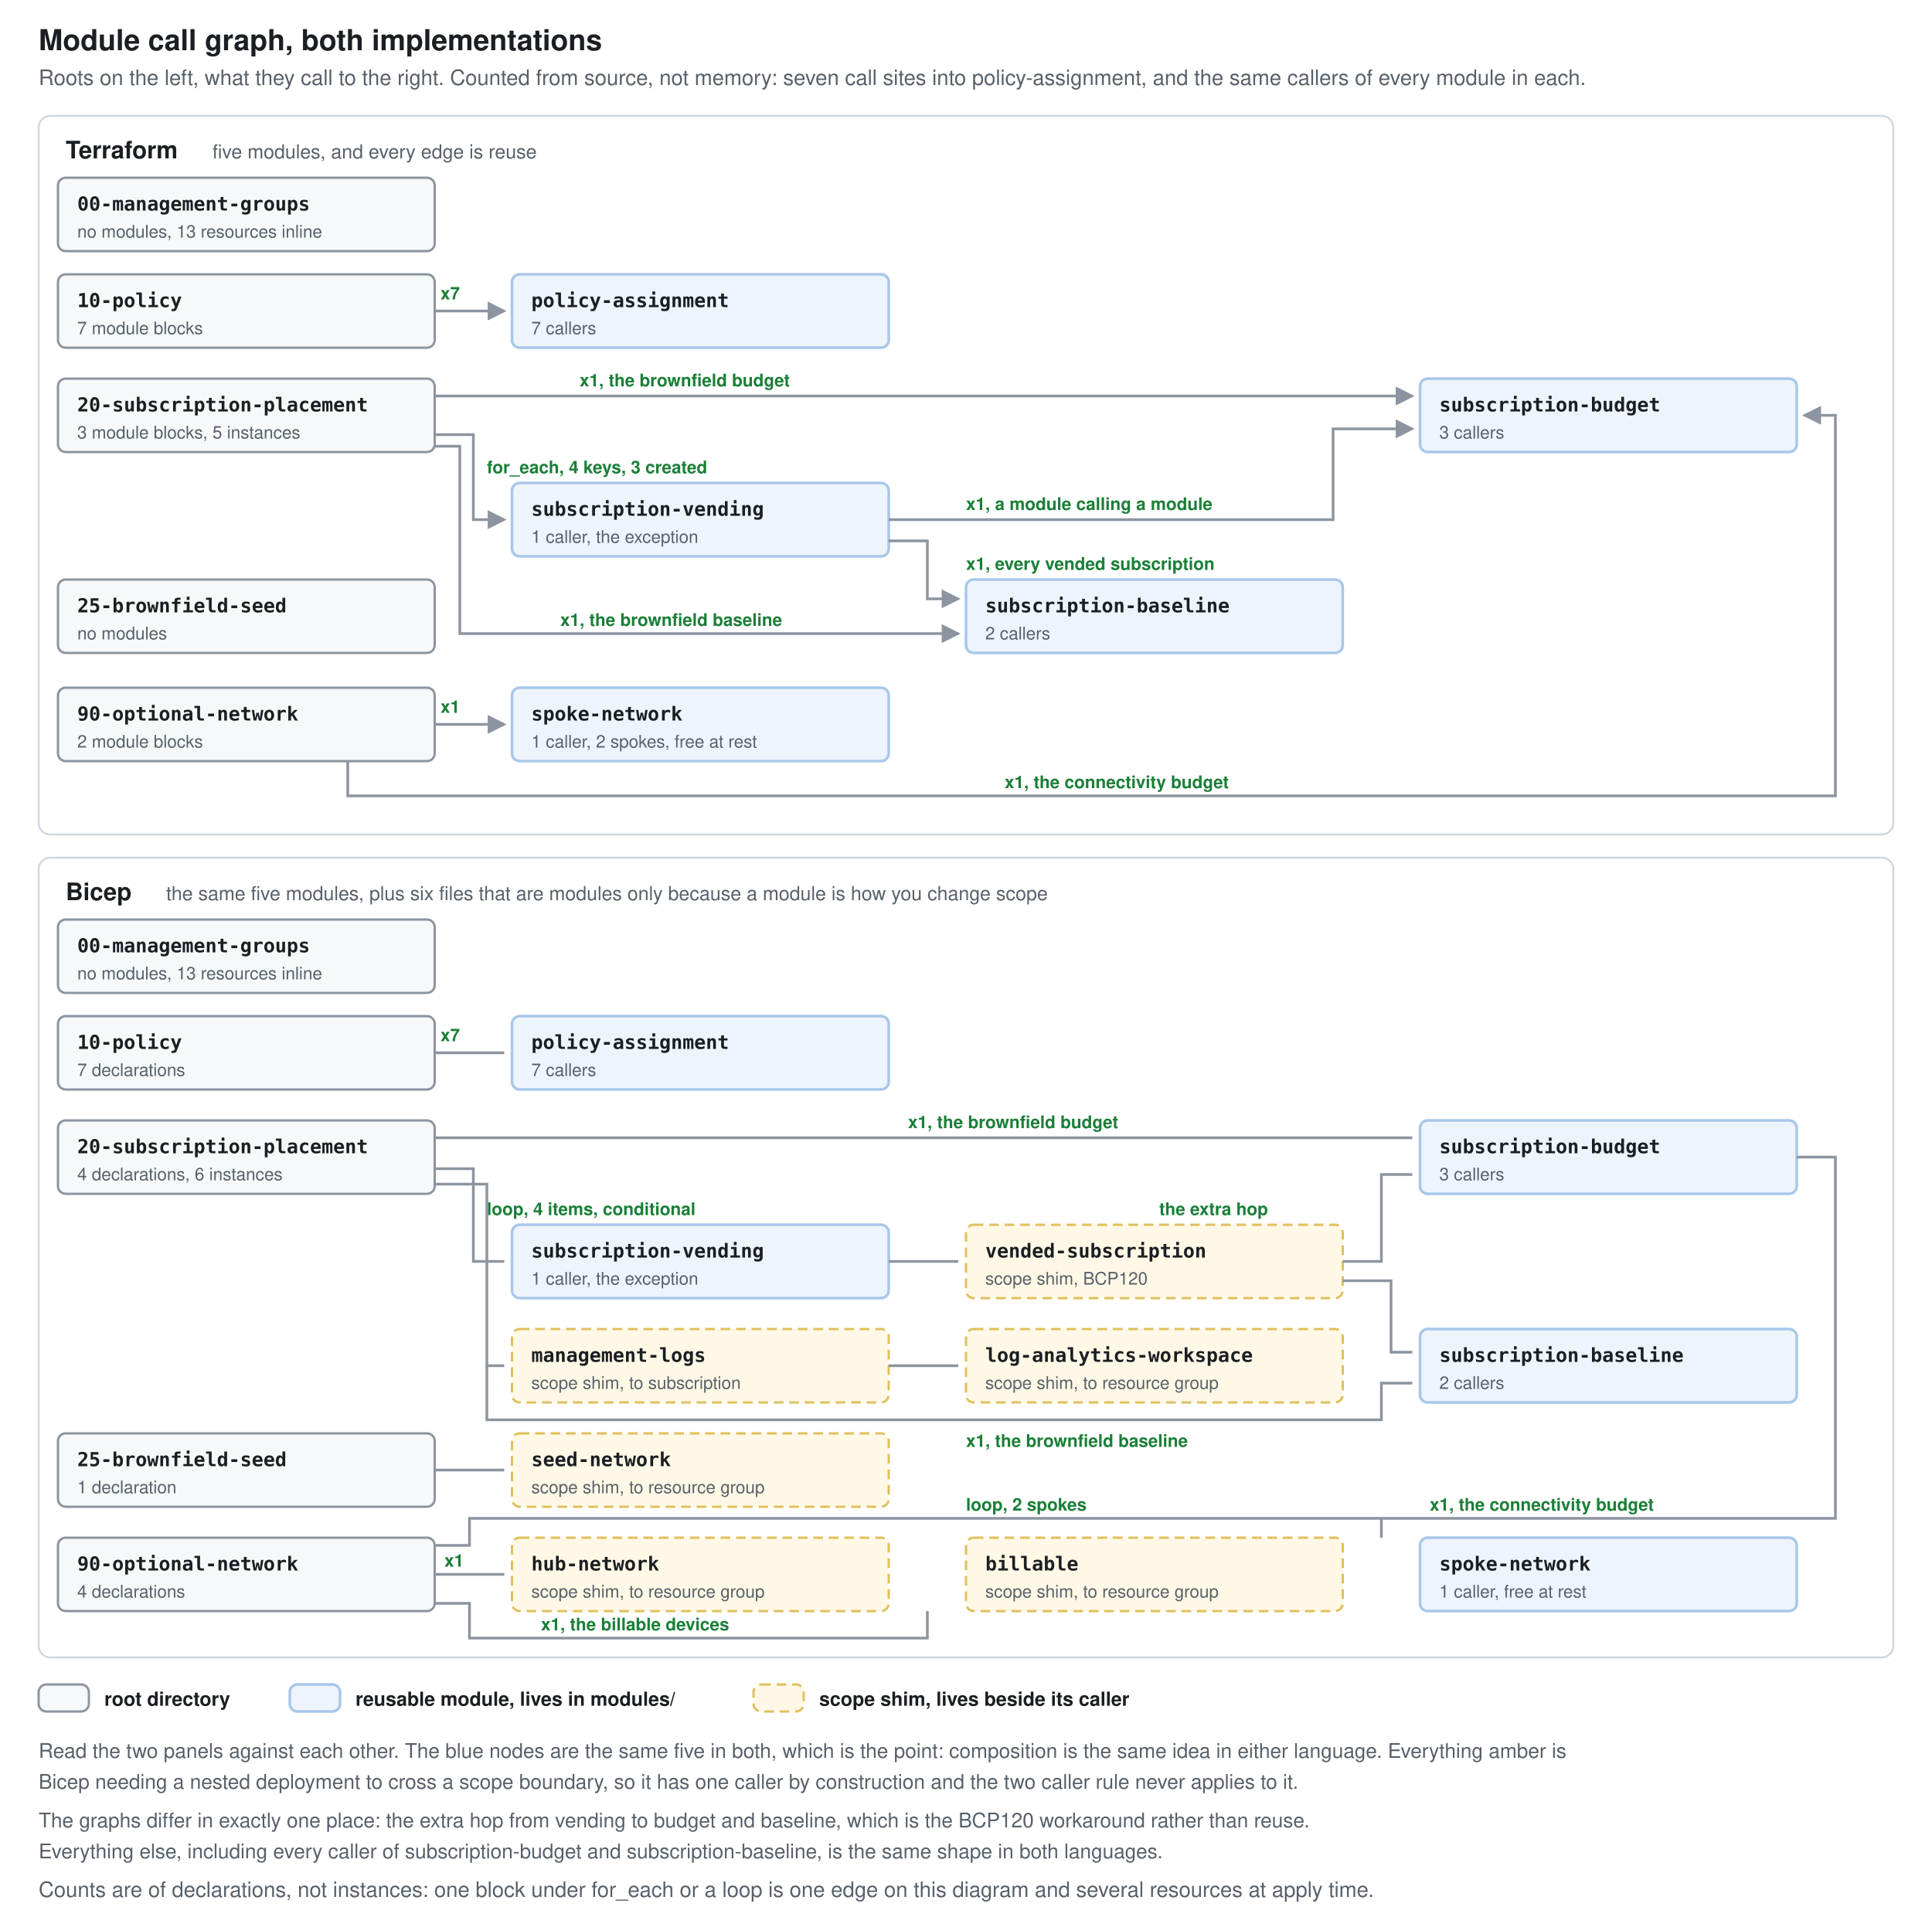
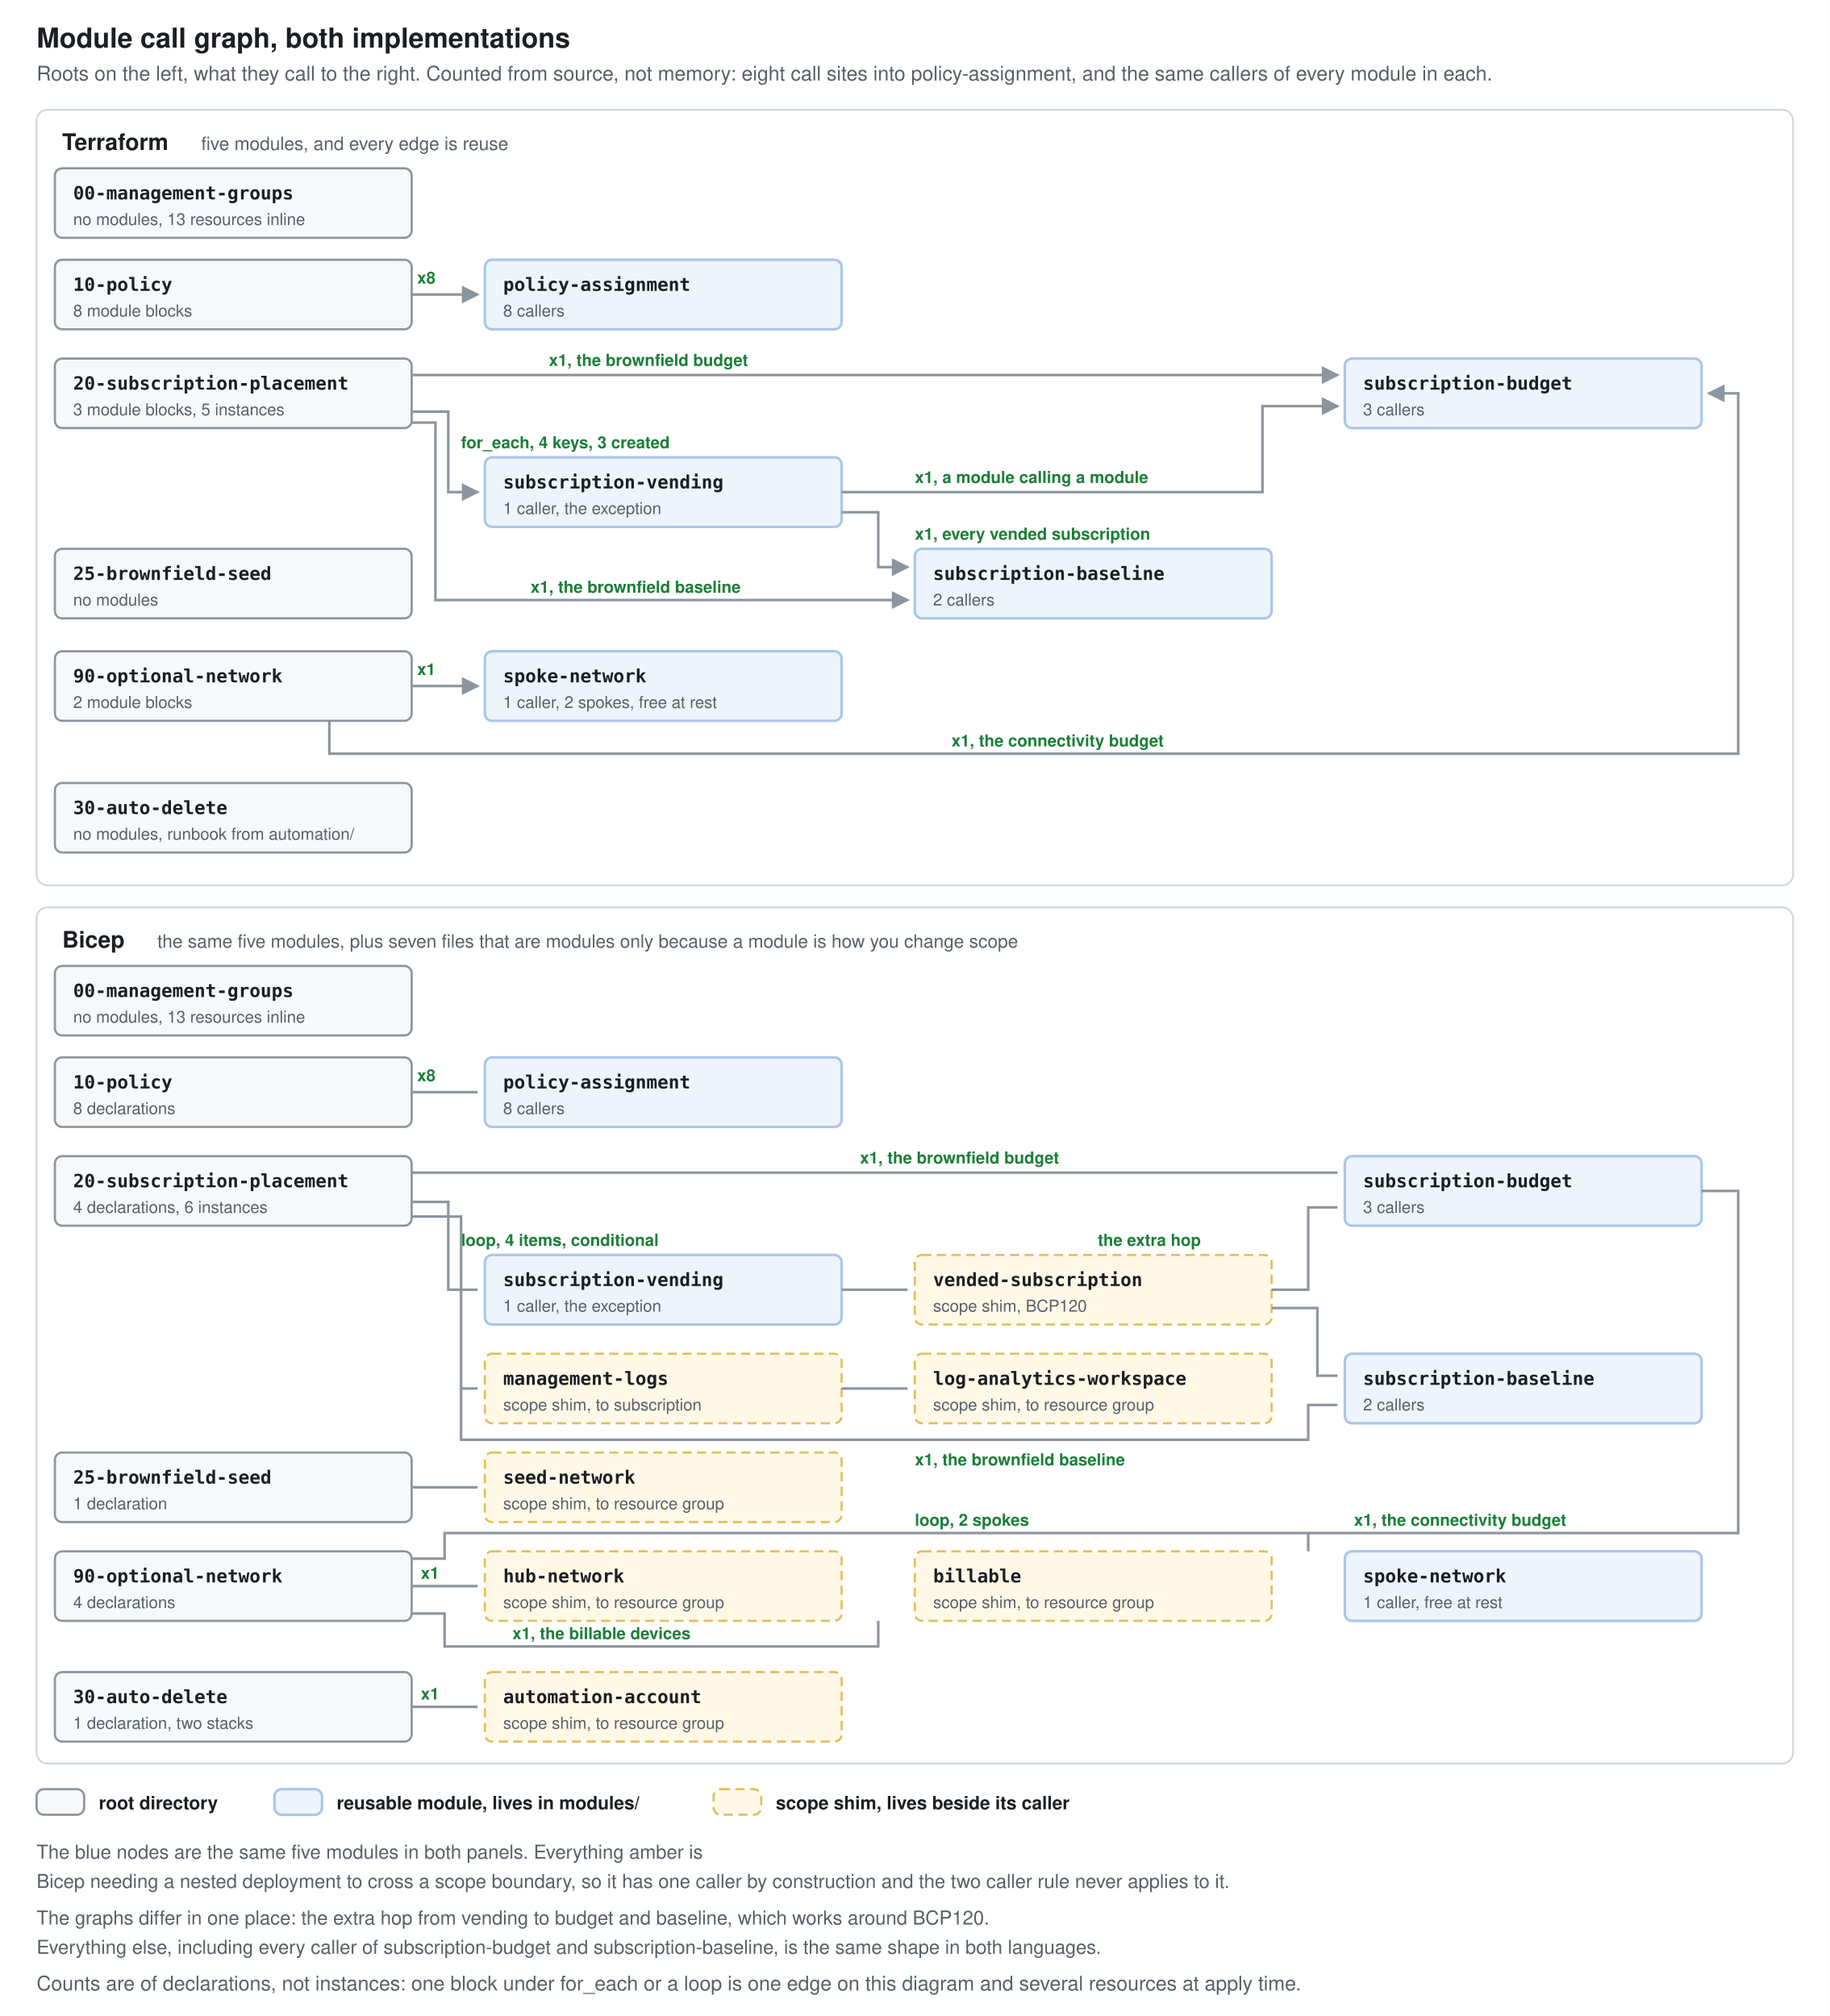
- <svg xmlns="http://www.w3.org/2000/svg" viewBox="0 0 1000 996" width="1000" height="996" font-family="ui-sans-serif, -apple-system, Segoe UI, Helvetica, Arial, sans-serif">
+ <svg xmlns="http://www.w3.org/2000/svg" viewBox="0 0 1000 1102" width="1000" height="1102" font-family="ui-sans-serif, -apple-system, Segoe UI, Helvetica, Arial, sans-serif">
  <style>
    .panel { fill: #ffffff; stroke: #d0d7de; stroke-width: 1; rx: 6; }
    .root  { fill: #f6f8fa; stroke: #8c959f; stroke-width: 1.2; rx: 4; }
    .mod   { fill: #eef4fb; stroke: #a8c7ea; stroke-width: 1.4; rx: 4; }
    .shim  { fill: #fff8e6; stroke: #e0c05c; stroke-width: 1.2; stroke-dasharray: 5 3; rx: 4; }
    .title { fill: #1b1f23; font-size: 15px; font-weight: 700; }
    .cap   { fill: #57606a; font-size: 11px; }
    .ph    { fill: #1b1f23; font-size: 12.5px; font-weight: 700; }
    .phs   { fill: #57606a; font-size: 10px; }
    .nm    { fill: #1b1f23; font-size: 10px; font-weight: 700; font-family: ui-monospace, SFMono-Regular, Menlo, Consolas, monospace; }
    .ns    { fill: #57606a; font-size: 9px; }
    .edge  { stroke: #8c959f; stroke-width: 1.4; fill: none; }
    .el    { fill: #1a7f37; font-size: 9px; font-weight: 700; }
    .note  { fill: #57606a; font-size: 10.5px; }
    .key   { fill: #1b1f23; font-size: 10px; font-weight: 600; }
    .bg     { fill: #ffffff; }
    .mkf    { fill: #8c959f; }

    /* Readable on a dark page. GitHub renders this from the reader's
       browser setting, so the diagram follows the surrounding theme. */
    @media (prefers-color-scheme: dark) {
      .panel  { fill: #232a35; stroke: #3d4653; stroke-width: 1; rx: 6; }
      .root   { fill: #262e3a; stroke: #808b98; stroke-width: 1.2; rx: 4; }
      .mod    { fill: #1a2b3d; stroke: #5288bd; stroke-width: 1.4; rx: 4; }
      .shim   { fill: #2f2917; stroke: #907a33; stroke-width: 1.2; stroke-dasharray: 5 3; rx: 4; }
      .title  { fill: #e8eef4; font-size: 15px; font-weight: 700; }
      .cap    { fill: #a7b1bd; font-size: 11px; }
      .ph     { fill: #e8eef4; font-size: 12.5px; font-weight: 700; }
      .phs    { fill: #a7b1bd; font-size: 10px; }
      .nm     { fill: #e8eef4; font-size: 10px; font-weight: 700; font-family: ui-monospace, SFMono-Regular, Menlo, Consolas, monospace; }
      .ns     { fill: #a7b1bd; font-size: 9px; }
      .edge   { stroke: #808b98; stroke-width: 1.4; fill: none; }
      .el     { fill: #46c464; font-size: 9px; font-weight: 700; }
      .note   { fill: #a7b1bd; font-size: 10.5px; }
      .key    { fill: #e8eef4; font-size: 10px; font-weight: 600; }
      .bg     { fill: #1b212b; }
      .mkf    { fill: #808b98; }
    }
  </style>
  <defs>
    <marker id="a4" viewBox="0 0 8 8" refX="7" refY="4" markerWidth="7" markerHeight="7" orient="auto">
      <path d="M 0 0 L 8 4 L 0 8 z" class="mkf" />
    </marker>
  </defs>
-   <rect class="bg" x="0" y="0" width="1000" height="996" />
+   <rect class="bg" x="0" y="0" width="1000" height="1102" />
  <text class="title" x="20" y="26">Module call graph, both implementations</text>
-   <text class="cap" x="20" y="44">Roots on the left, what they call to the right. Counted from source, not memory: seven call sites into policy-assignment, and the same callers of every module in each.</text>
-   <rect class="panel" x="20" y="60" width="960" height="372" />
+   <text class="cap" x="20" y="44">Roots on the left, what they call to the right. Counted from source, not memory: eight call sites into policy-assignment, and the same callers of every module in each.</text>
+   <rect class="panel" x="20" y="60" width="960" height="424" />
  <text class="ph" x="34" y="82">Terraform</text>
  <text class="phs" x="110" y="82">five modules, and every edge is reuse</text>
  <rect class="root" x="30" y="92" width="195" height="38" />
  <text class="nm" x="40" y="109">00-management-groups</text>
  <text class="ns" x="40" y="123">no modules, 13 resources inline</text>
  <rect class="root" x="30" y="142" width="195" height="38" />
  <text class="nm" x="40" y="159">10-policy</text>
-   <text class="ns" x="40" y="173">7 module blocks</text>
+   <text class="ns" x="40" y="173">8 module blocks</text>
  <rect class="root" x="30" y="196" width="195" height="38" />
  <text class="nm" x="40" y="213">20-subscription-placement</text>
  <text class="ns" x="40" y="227">3 module blocks, 5 instances</text>
  <rect class="root" x="30" y="300" width="195" height="38" />
  <text class="nm" x="40" y="317">25-brownfield-seed</text>
  <text class="ns" x="40" y="331">no modules</text>
  <rect class="root" x="30" y="356" width="195" height="38" />
  <text class="nm" x="40" y="373">90-optional-network</text>
  <text class="ns" x="40" y="387">2 module blocks</text>
  <rect class="mod" x="265" y="356" width="195" height="38" />
  <text class="nm" x="275" y="373">spoke-network</text>
  <text class="ns" x="275" y="387">1 caller, 2 spokes, free at rest</text>
  <path class="edge" d="M 225 375 L 261 375" marker-end="url(#a4)" />
  <text class="el" x="228" y="369">x1</text>
  <path class="edge" d="M 180 394 L 180 412 L 950 412 L 950 215 L 934 215" marker-end="url(#a4)" />
  <text class="el" x="520" y="408">x1, the connectivity budget</text>
  <rect class="mod" x="265" y="142" width="195" height="38" />
  <text class="nm" x="275" y="159">policy-assignment</text>
-   <text class="ns" x="275" y="173">7 callers</text>
+   <text class="ns" x="275" y="173">8 callers</text>
  <rect class="mod" x="265" y="250" width="195" height="38" />
  <text class="nm" x="275" y="267">subscription-vending</text>
  <text class="ns" x="275" y="281">1 caller, the exception</text>
  <rect class="mod" x="735" y="196" width="195" height="38" />
  <text class="nm" x="745" y="213">subscription-budget</text>
  <text class="ns" x="745" y="227">3 callers</text>
  <path class="edge" d="M 225 161 L 261 161" marker-end="url(#a4)" />
-   <text class="el" x="228" y="155">x7</text>
+   <text class="el" x="228" y="155">x8</text>
  <path class="edge" d="M 225 205 L 731 205" marker-end="url(#a4)" />
  <text class="el" x="300" y="200">x1, the brownfield budget</text>
  <path class="edge" d="M 225 225 L 245 225 L 245 269 L 261 269" marker-end="url(#a4)" />
  <text class="el" x="252" y="245">for_each, 4 keys, 3 created</text>
  <path class="edge" d="M 460 269 L 690 269 L 690 222 L 731 222" marker-end="url(#a4)" />
  <text class="el" x="500" y="264">x1, a module calling a module</text>
  <rect class="mod" x="500" y="300" width="195" height="38" />
  <text class="nm" x="510" y="317">subscription-baseline</text>
  <text class="ns" x="510" y="331">2 callers</text>
  <path class="edge" d="M 460 280 L 480 280 L 480 310 L 496 310" marker-end="url(#a4)" />
  <text class="el" x="500" y="295">x1, every vended subscription</text>
  <path class="edge" d="M 225 231 L 238 231 L 238 328 L 496 328" marker-end="url(#a4)" />
  <text class="el" x="290" y="324">x1, the brownfield baseline</text>
-   <rect class="panel" x="20" y="444" width="960" height="414" />
-   <text class="ph" x="34" y="466">Bicep</text>
-   <text class="phs" x="86" y="466">the same five modules, plus six files that are modules only because a module is how you change scope</text>
-   <rect class="root" x="30" y="476" width="195" height="38" />
-   <text class="nm" x="40" y="493">00-management-groups</text>
-   <text class="ns" x="40" y="507">no modules, 13 resources inline</text>
-   <rect class="root" x="30" y="526" width="195" height="38" />
-   <text class="nm" x="40" y="543">10-policy</text>
-   <text class="ns" x="40" y="557">7 declarations</text>
-   <rect class="root" x="30" y="580" width="195" height="38" />
-   <text class="nm" x="40" y="597">20-subscription-placement</text>
-   <text class="ns" x="40" y="611">4 declarations, 6 instances</text>
-   <rect class="root" x="30" y="742" width="195" height="38" />
-   <text class="nm" x="40" y="759">25-brownfield-seed</text>
-   <text class="ns" x="40" y="773">1 declaration</text>
-   <rect class="mod" x="265" y="526" width="195" height="38" />
-   <text class="nm" x="275" y="543">policy-assignment</text>
-   <text class="ns" x="275" y="557">7 callers</text>
-   <rect class="mod" x="265" y="634" width="195" height="38" />
-   <text class="nm" x="275" y="651">subscription-vending</text>
-   <text class="ns" x="275" y="665">1 caller, the exception</text>
-   <rect class="shim" x="500" y="634" width="195" height="38" />
-   <text class="nm" x="510" y="651">vended-subscription</text>
-   <text class="ns" x="510" y="665">scope shim, BCP120</text>
-   <rect class="shim" x="265" y="688" width="195" height="38" />
-   <text class="nm" x="275" y="705">management-logs</text>
-   <text class="ns" x="275" y="719">scope shim, to subscription</text>
-   <rect class="shim" x="500" y="688" width="195" height="38" />
-   <text class="nm" x="510" y="705">log-analytics-workspace</text>
-   <text class="ns" x="510" y="719">scope shim, to resource group</text>
-   <rect class="shim" x="265" y="742" width="195" height="38" />
-   <text class="nm" x="275" y="759">seed-network</text>
-   <text class="ns" x="275" y="773">scope shim, to resource group</text>
-   <rect class="mod" x="735" y="580" width="195" height="38" />
-   <text class="nm" x="745" y="597">subscription-budget</text>
-   <text class="ns" x="745" y="611">3 callers</text>
-   <path class="edge" d="M 225 545 L 261 545" marker-end="" />
-   <text class="el" x="228" y="539">x7</text>
-   <path class="edge" d="M 225 589 L 731 589" marker-end="" />
-   <text class="el" x="470" y="584">x1, the brownfield budget</text>
-   <path class="edge" d="M 225 605 L 245 605 L 245 653 L 261 653" marker-end="" />
-   <text class="el" x="252" y="629">loop, 4 items, conditional</text>
-   <path class="edge" d="M 225 613 L 252 613 L 252 707 L 261 707" marker-end="" />
-   <path class="edge" d="M 460 653 L 496 653" marker-end="" />
-   <path class="edge" d="M 695 653 L 715 653 L 715 608 L 731 608" marker-end="" />
-   <text class="el" x="600" y="629">the extra hop</text>
-   <path class="edge" d="M 460 707 L 496 707" marker-end="" />
-   <rect class="mod" x="735" y="688" width="195" height="38" />
-   <text class="nm" x="745" y="705">subscription-baseline</text>
-   <text class="ns" x="745" y="719">2 callers</text>
-   <path class="edge" d="M 695 663 L 720 663 L 720 700 L 731 700" marker-end="" />
-   <path class="edge" d="M 252 707 L 252 735 L 715 735 L 715 716 L 731 716" marker-end="" />
-   <text class="el" x="500" y="749">x1, the brownfield baseline</text>
-   <path class="edge" d="M 225 761 L 261 761" marker-end="" />
-   <rect class="root" x="30" y="796" width="195" height="38" />
-   <text class="nm" x="40" y="813">90-optional-network</text>
-   <text class="ns" x="40" y="827">4 declarations</text>
-   <rect class="shim" x="265" y="796" width="195" height="38" />
-   <text class="nm" x="275" y="813">hub-network</text>
-   <text class="ns" x="275" y="827">scope shim, to resource group</text>
-   <rect class="shim" x="500" y="796" width="195" height="38" />
-   <text class="nm" x="510" y="813">billable</text>
-   <text class="ns" x="510" y="827">scope shim, to resource group</text>
-   <rect class="mod" x="735" y="796" width="195" height="38" />
-   <text class="nm" x="745" y="813">spoke-network</text>
-   <text class="ns" x="745" y="827">1 caller, free at rest</text>
-   <path class="edge" d="M 225 815 L 261 815" marker-end="" />
-   <text class="el" x="230" y="811">x1</text>
-   <path class="edge" d="M 225 800 L 243 800 L 243 786 L 715 786 L 715 796" marker-end="" />
-   <text class="el" x="500" y="782">loop, 2 spokes</text>
-   <path class="edge" d="M 715 786 L 950 786 L 950 599 L 930 599" marker-end="" />
-   <text class="el" x="740" y="782">x1, the connectivity budget</text>
-   <path class="edge" d="M 225 830 L 243 830 L 243 848 L 480 848 L 480 834" marker-end="" />
-   <text class="el" x="280" y="844">x1, the billable devices</text>
-   <rect class="root" x="20" y="872" width="26" height="14" />
-   <text class="key" x="54" y="883">root directory</text>
-   <rect class="mod" x="150" y="872" width="26" height="14" />
-   <text class="key" x="184" y="883">reusable module, lives in modules/</text>
-   <rect class="shim" x="390" y="872" width="26" height="14" />
-   <text class="key" x="424" y="883">scope shim, lives beside its caller</text>
-   <text class="note" x="20" y="910">Read the two panels against each other. The blue nodes are the same five in both, which is the point: composition is the same idea in either language. Everything amber is</text>
-   <text class="note" x="20" y="926">Bicep needing a nested deployment to cross a scope boundary, so it has one caller by construction and the two caller rule never applies to it.</text>
-   <text class="note" x="20" y="946">The graphs differ in exactly one place: the extra hop from vending to budget and baseline, which is the BCP120 workaround rather than reuse.</text>
-   <text class="note" x="20" y="962">Everything else, including every caller of subscription-budget and subscription-baseline, is the same shape in both languages.</text>
-   <text class="cap" x="20" y="982">Counts are of declarations, not instances: one block under for_each or a loop is one edge on this diagram and several resources at apply time.</text>
+   <rect class="root" x="30" y="428" width="195" height="38" />
+   <text class="nm" x="40" y="445">30-auto-delete</text>
+   <text class="ns" x="40" y="459">no modules, runbook from automation/</text>
+   <g transform="translate(0,52)">
+     <rect class="panel" x="20" y="444" width="960" height="468" />
+     <text class="ph" x="34" y="466">Bicep</text>
+     <text class="phs" x="86" y="466">the same five modules, plus seven files that are modules only because a module is how you change scope</text>
+     <rect class="root" x="30" y="476" width="195" height="38" />
+     <text class="nm" x="40" y="493">00-management-groups</text>
+     <text class="ns" x="40" y="507">no modules, 13 resources inline</text>
+     <rect class="root" x="30" y="526" width="195" height="38" />
+     <text class="nm" x="40" y="543">10-policy</text>
+     <text class="ns" x="40" y="557">8 declarations</text>
+     <rect class="root" x="30" y="580" width="195" height="38" />
+     <text class="nm" x="40" y="597">20-subscription-placement</text>
+     <text class="ns" x="40" y="611">4 declarations, 6 instances</text>
+     <rect class="root" x="30" y="742" width="195" height="38" />
+     <text class="nm" x="40" y="759">25-brownfield-seed</text>
+     <text class="ns" x="40" y="773">1 declaration</text>
+     <rect class="mod" x="265" y="526" width="195" height="38" />
+     <text class="nm" x="275" y="543">policy-assignment</text>
+     <text class="ns" x="275" y="557">8 callers</text>
+     <rect class="mod" x="265" y="634" width="195" height="38" />
+     <text class="nm" x="275" y="651">subscription-vending</text>
+     <text class="ns" x="275" y="665">1 caller, the exception</text>
+     <rect class="shim" x="500" y="634" width="195" height="38" />
+     <text class="nm" x="510" y="651">vended-subscription</text>
+     <text class="ns" x="510" y="665">scope shim, BCP120</text>
+     <rect class="shim" x="265" y="688" width="195" height="38" />
+     <text class="nm" x="275" y="705">management-logs</text>
+     <text class="ns" x="275" y="719">scope shim, to subscription</text>
+     <rect class="shim" x="500" y="688" width="195" height="38" />
+     <text class="nm" x="510" y="705">log-analytics-workspace</text>
+     <text class="ns" x="510" y="719">scope shim, to resource group</text>
+     <rect class="shim" x="265" y="742" width="195" height="38" />
+     <text class="nm" x="275" y="759">seed-network</text>
+     <text class="ns" x="275" y="773">scope shim, to resource group</text>
+     <rect class="mod" x="735" y="580" width="195" height="38" />
+     <text class="nm" x="745" y="597">subscription-budget</text>
+     <text class="ns" x="745" y="611">3 callers</text>
+     <path class="edge" d="M 225 545 L 261 545" marker-end="" />
+     <text class="el" x="228" y="539">x8</text>
+     <path class="edge" d="M 225 589 L 731 589" marker-end="" />
+     <text class="el" x="470" y="584">x1, the brownfield budget</text>
+     <path class="edge" d="M 225 605 L 245 605 L 245 653 L 261 653" marker-end="" />
+     <text class="el" x="252" y="629">loop, 4 items, conditional</text>
+     <path class="edge" d="M 225 613 L 252 613 L 252 707 L 261 707" marker-end="" />
+     <path class="edge" d="M 460 653 L 496 653" marker-end="" />
+     <path class="edge" d="M 695 653 L 715 653 L 715 608 L 731 608" marker-end="" />
+     <text class="el" x="600" y="629">the extra hop</text>
+     <path class="edge" d="M 460 707 L 496 707" marker-end="" />
+     <rect class="mod" x="735" y="688" width="195" height="38" />
+     <text class="nm" x="745" y="705">subscription-baseline</text>
+     <text class="ns" x="745" y="719">2 callers</text>
+     <path class="edge" d="M 695 663 L 720 663 L 720 700 L 731 700" marker-end="" />
+     <path class="edge" d="M 252 707 L 252 735 L 715 735 L 715 716 L 731 716" marker-end="" />
+     <text class="el" x="500" y="749">x1, the brownfield baseline</text>
+     <path class="edge" d="M 225 761 L 261 761" marker-end="" />
+     <rect class="root" x="30" y="796" width="195" height="38" />
+     <text class="nm" x="40" y="813">90-optional-network</text>
+     <text class="ns" x="40" y="827">4 declarations</text>
+     <rect class="shim" x="265" y="796" width="195" height="38" />
+     <text class="nm" x="275" y="813">hub-network</text>
+     <text class="ns" x="275" y="827">scope shim, to resource group</text>
+     <rect class="shim" x="500" y="796" width="195" height="38" />
+     <text class="nm" x="510" y="813">billable</text>
+     <text class="ns" x="510" y="827">scope shim, to resource group</text>
+     <rect class="mod" x="735" y="796" width="195" height="38" />
+     <text class="nm" x="745" y="813">spoke-network</text>
+     <text class="ns" x="745" y="827">1 caller, free at rest</text>
+     <path class="edge" d="M 225 815 L 261 815" marker-end="" />
+     <text class="el" x="230" y="811">x1</text>
+     <path class="edge" d="M 225 800 L 243 800 L 243 786 L 715 786 L 715 796" marker-end="" />
+     <text class="el" x="500" y="782">loop, 2 spokes</text>
+     <path class="edge" d="M 715 786 L 950 786 L 950 599 L 930 599" marker-end="" />
+     <text class="el" x="740" y="782">x1, the connectivity budget</text>
+     <path class="edge" d="M 225 830 L 243 830 L 243 848 L 480 848 L 480 834" marker-end="" />
+     <text class="el" x="280" y="844">x1, the billable devices</text>
+     <rect class="root" x="30" y="862" width="195" height="38" />
+     <text class="nm" x="40" y="879">30-auto-delete</text>
+     <text class="ns" x="40" y="893">1 declaration, two stacks</text>
+     <rect class="shim" x="265" y="862" width="195" height="38" />
+     <text class="nm" x="275" y="879">automation-account</text>
+     <text class="ns" x="275" y="893">scope shim, to resource group</text>
+     <path class="edge" d="M 225 881 L 261 881" marker-end="" />
+     <text class="el" x="230" y="877">x1</text>
+     <rect class="root" x="20" y="926" width="26" height="14" />
+     <text class="key" x="54" y="937">root directory</text>
+     <rect class="mod" x="150" y="926" width="26" height="14" />
+     <text class="key" x="184" y="937">reusable module, lives in modules/</text>
+     <rect class="shim" x="390" y="926" width="26" height="14" />
+     <text class="key" x="424" y="937">scope shim, lives beside its caller</text>
+     <text class="note" x="20" y="964">The blue nodes are the same five modules in both panels. Everything amber is</text>
+     <text class="note" x="20" y="980">Bicep needing a nested deployment to cross a scope boundary, so it has one caller by construction and the two caller rule never applies to it.</text>
+     <text class="note" x="20" y="1000">The graphs differ in one place: the extra hop from vending to budget and baseline, which works around BCP120.</text>
+     <text class="note" x="20" y="1016">Everything else, including every caller of subscription-budget and subscription-baseline, is the same shape in both languages.</text>
+     <text class="cap" x="20" y="1036">Counts are of declarations, not instances: one block under for_each or a loop is one edge on this diagram and several resources at apply time.</text>
+   </g>
</svg>
